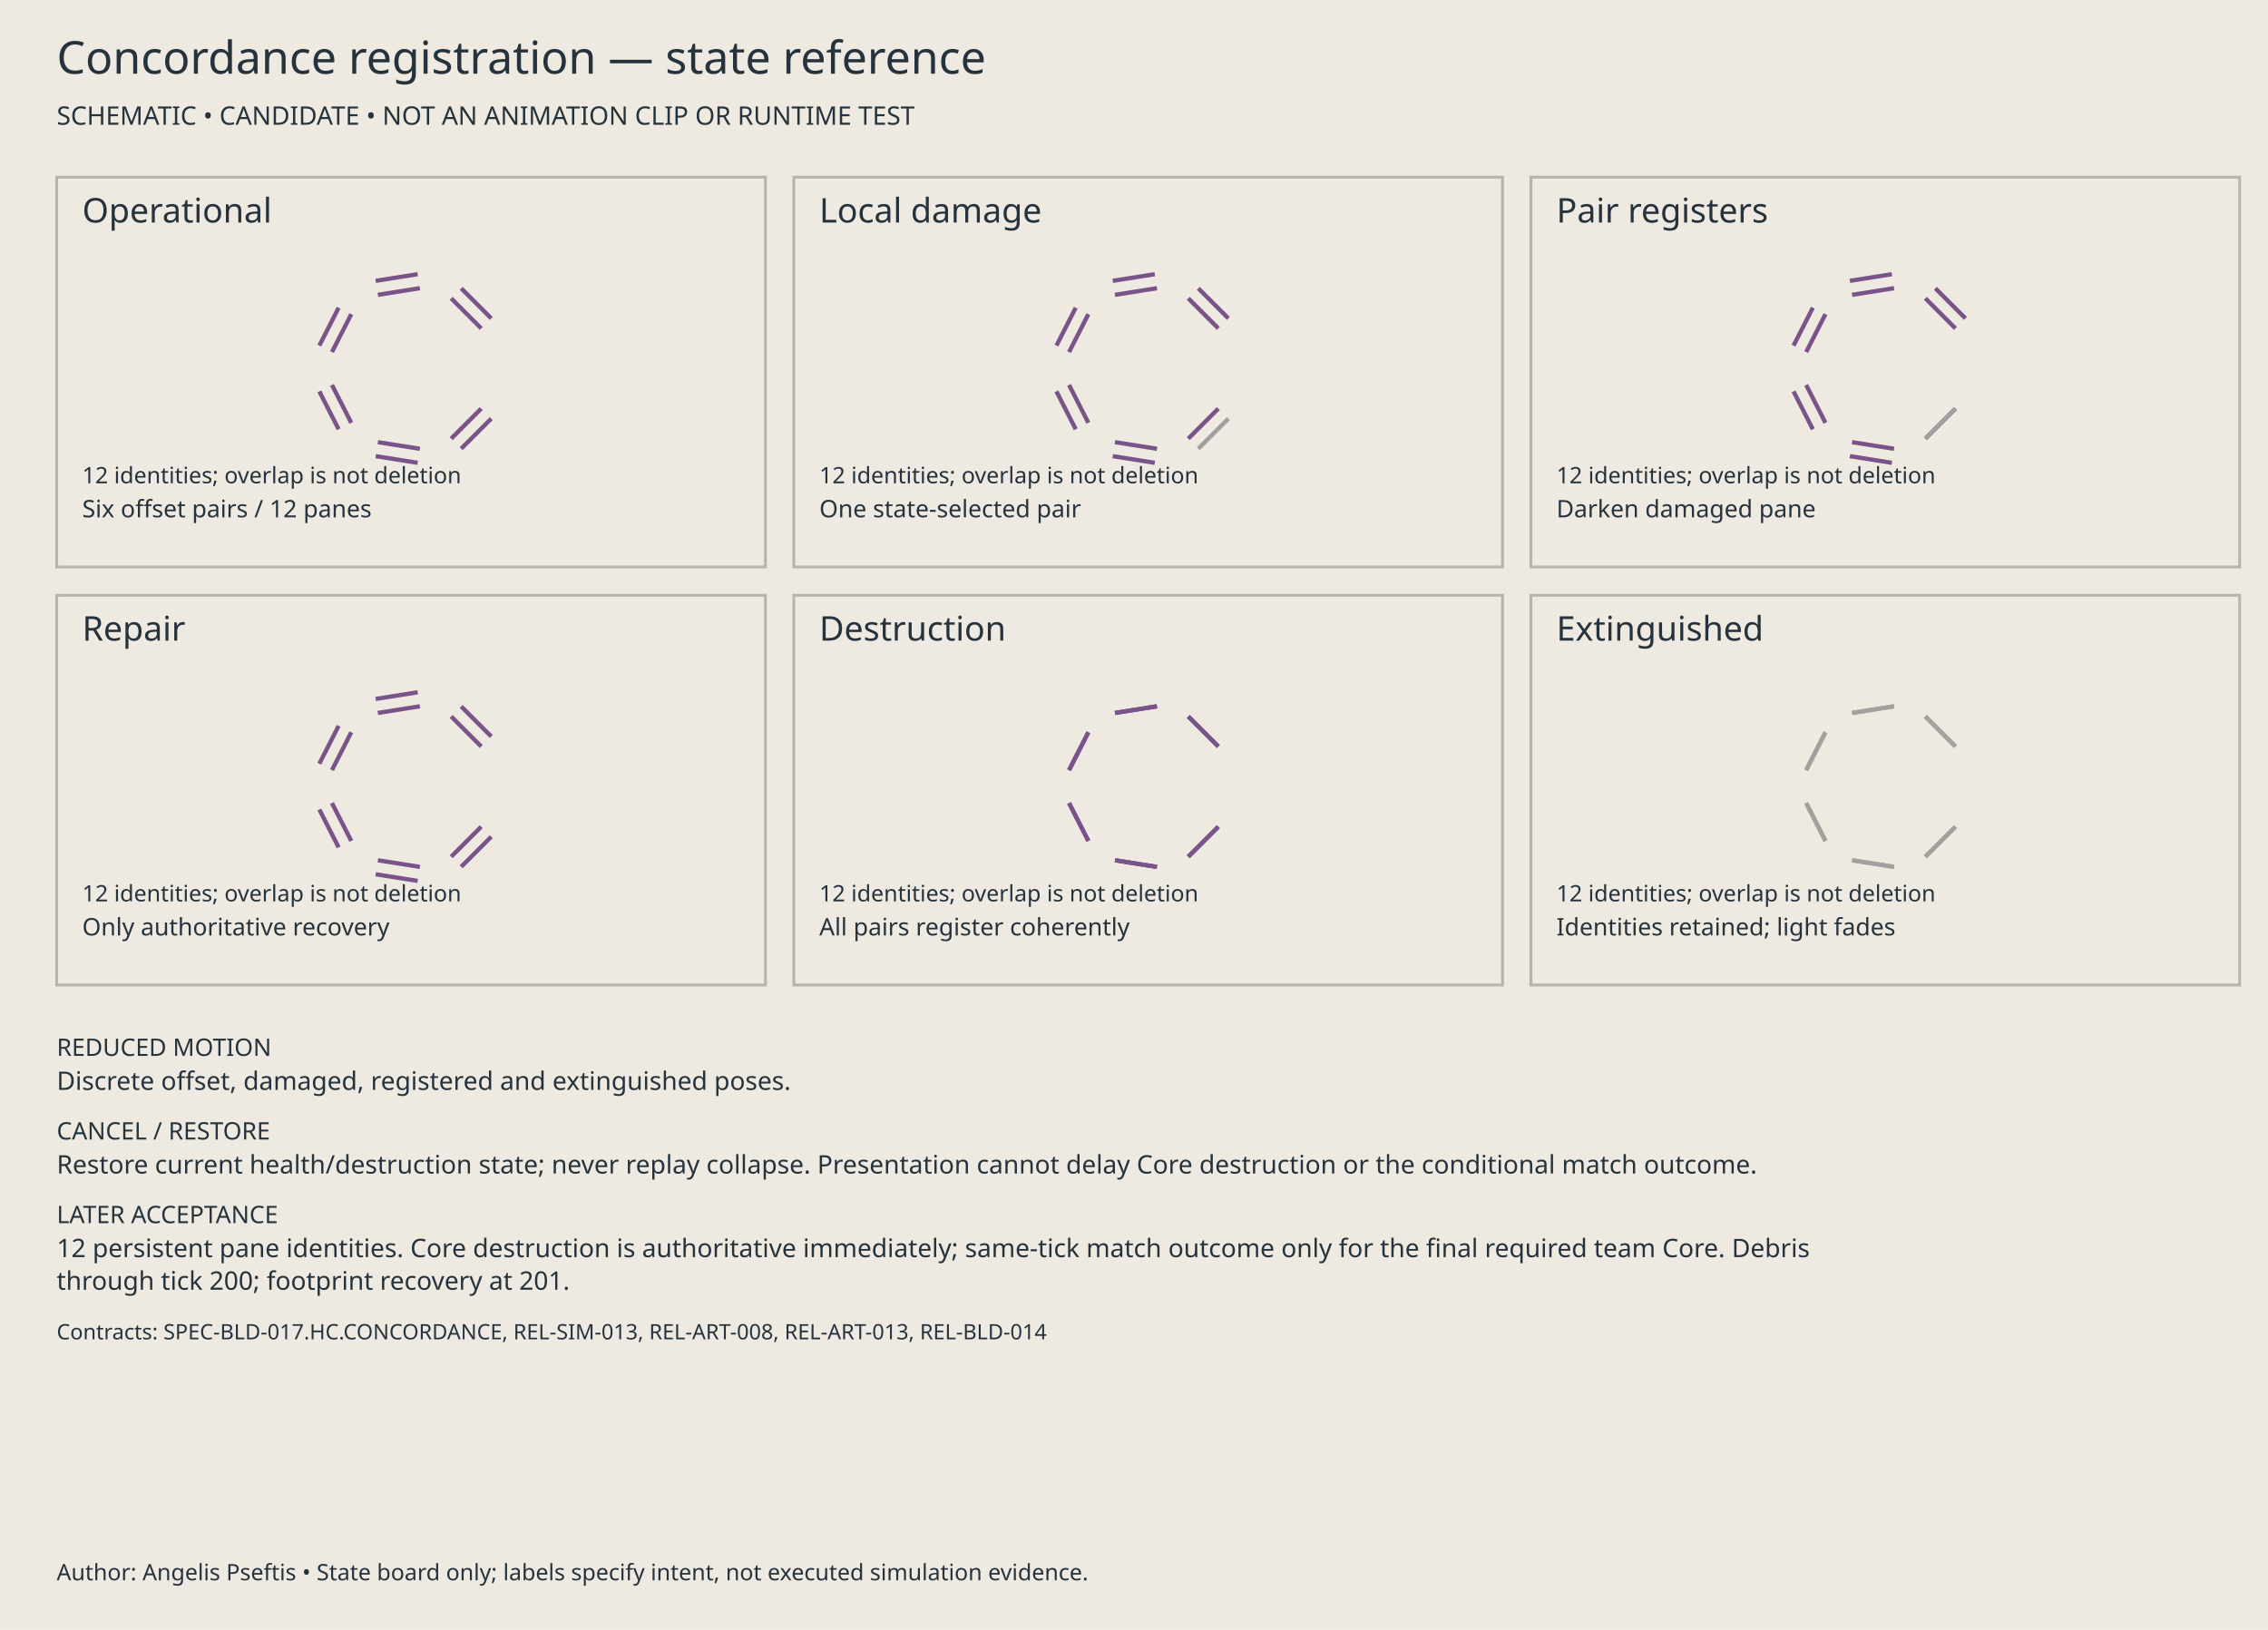
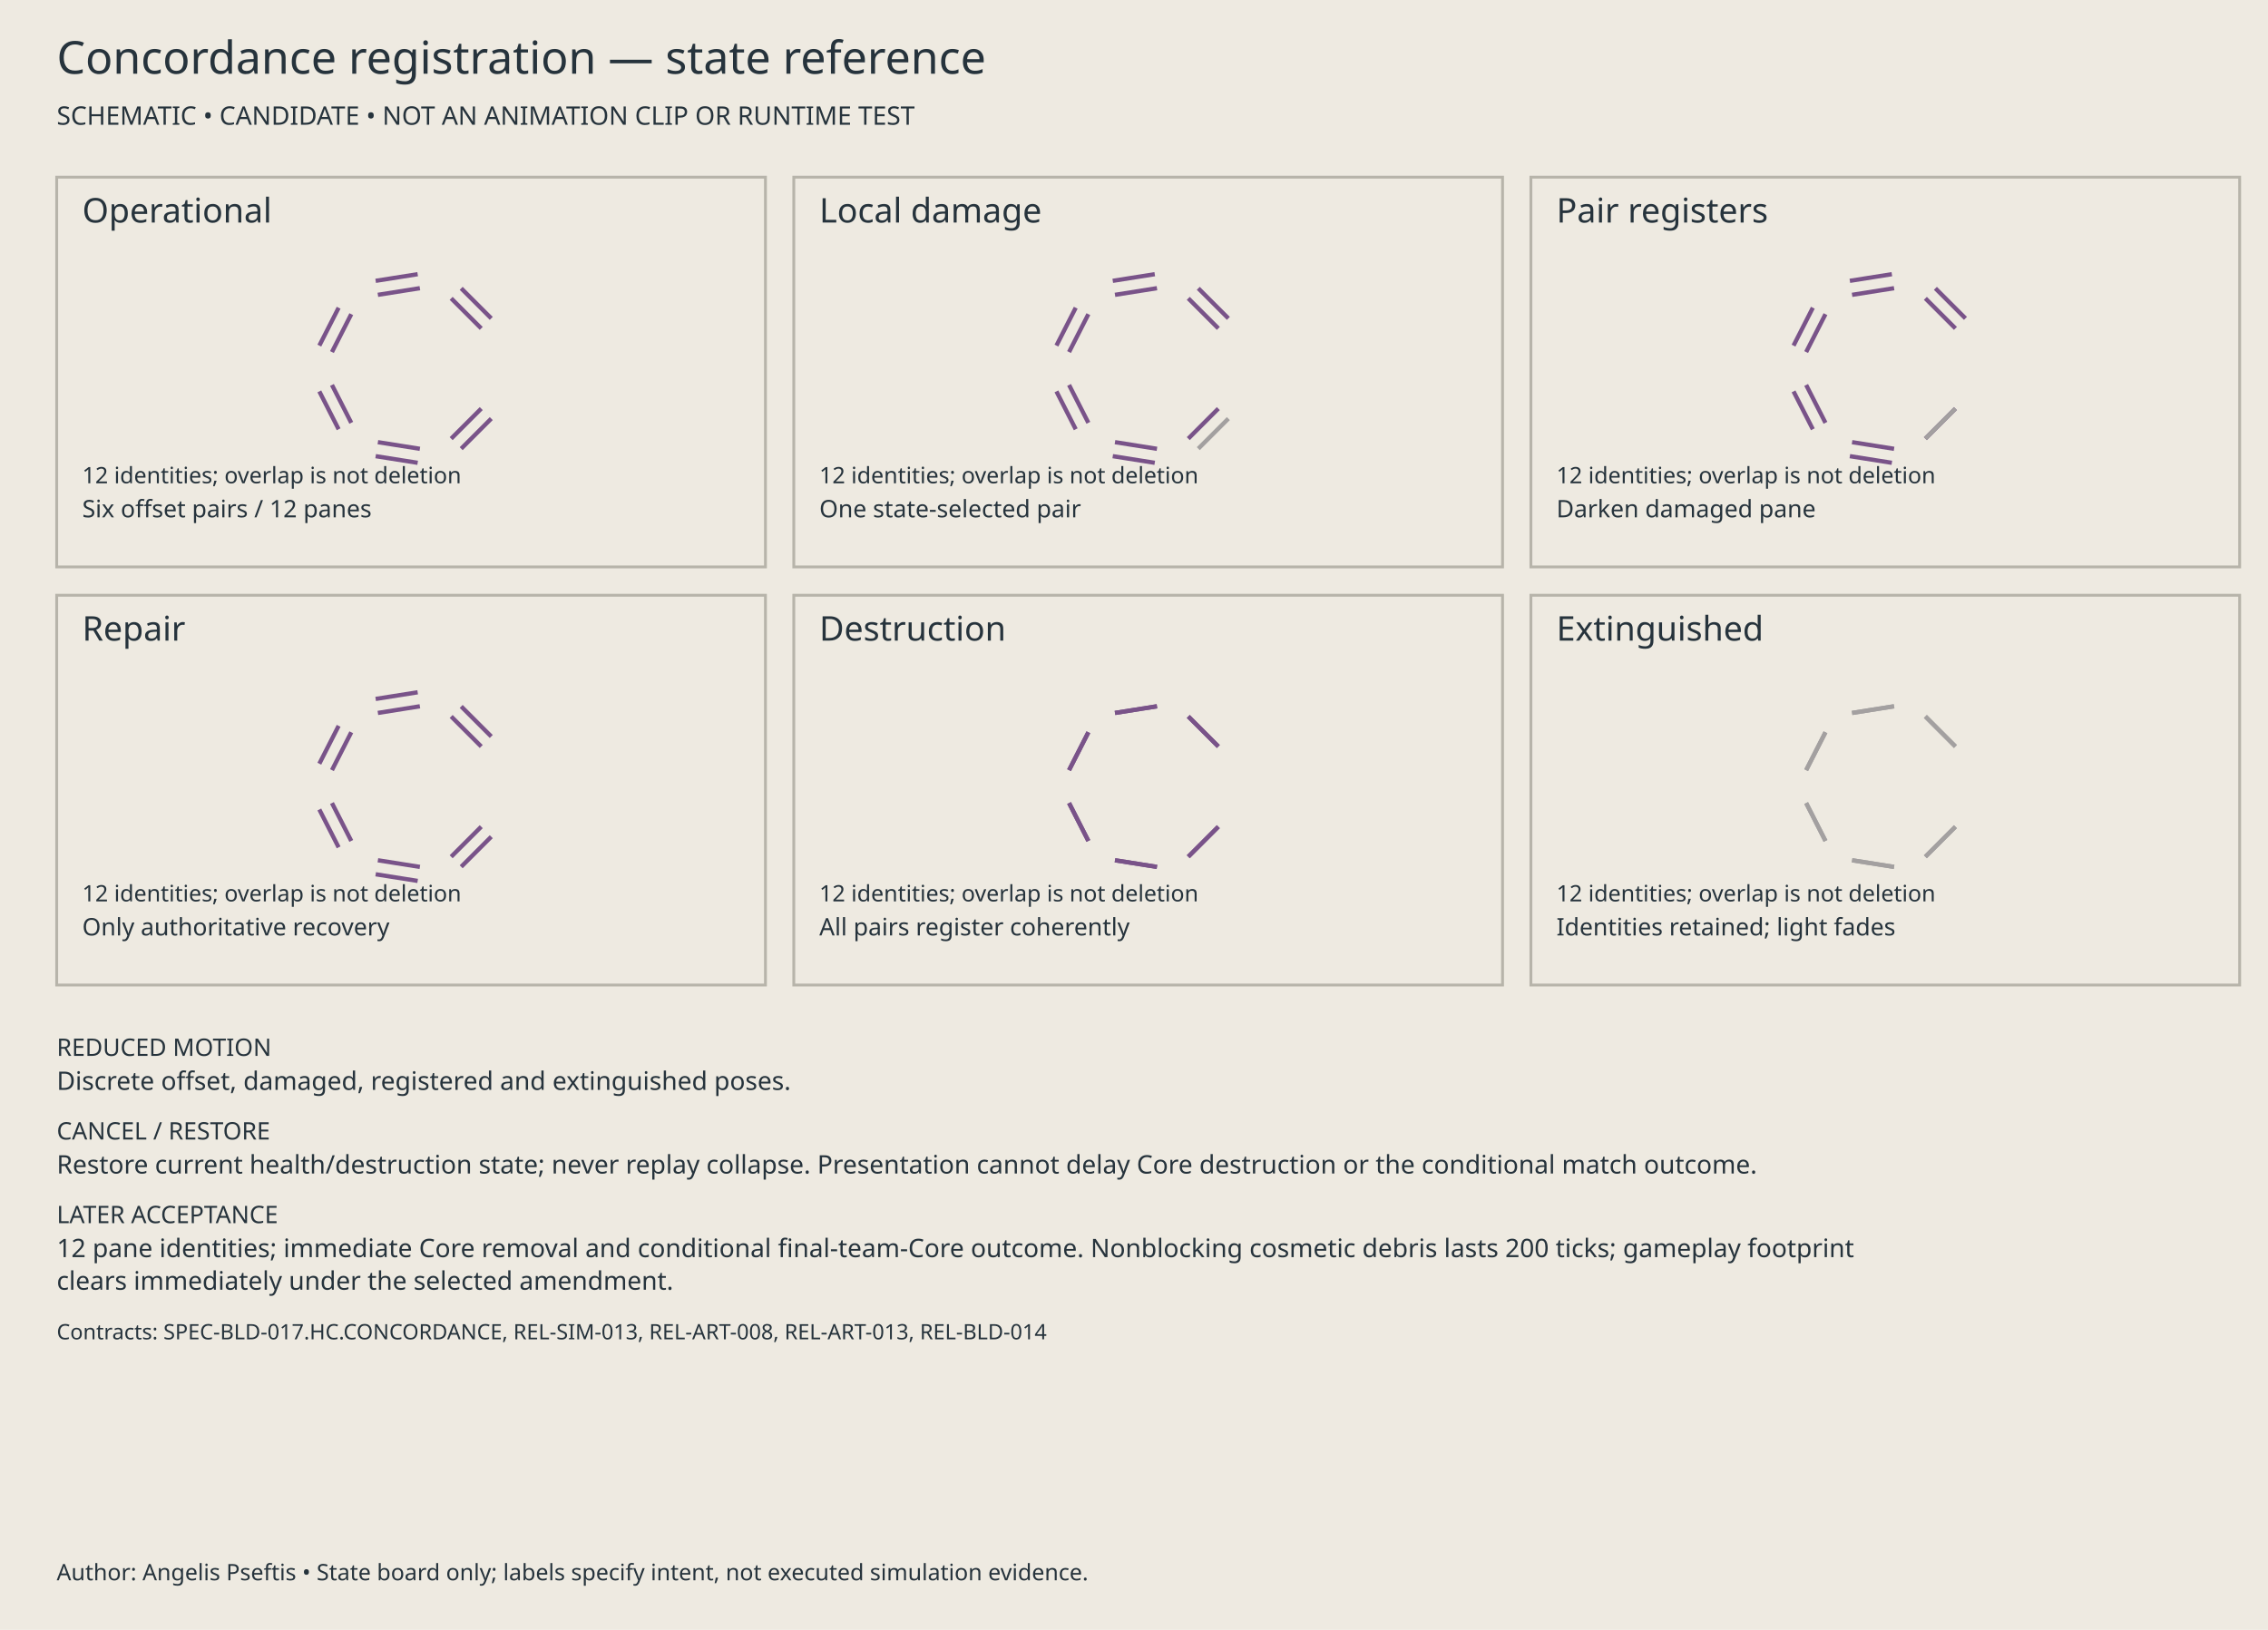
<svg xmlns="http://www.w3.org/2000/svg" width="1600" height="1150" viewBox="0 0 1600 1150">
  <rect width="1600" height="1150" fill="#eeeae1" />
  <text x="40" y="52" font-family="sans-serif" font-size="32" fill="#26333c">Concordance registration — state reference</text>
  <text x="40" y="88" font-family="sans-serif" font-size="18" fill="#26333c">SCHEMATIC • CANDIDATE • NOT AN ANIMATION CLIP OR RUNTIME TEST</text>
  <rect x="40" y="125" width="500" height="275" stroke="#b7b4aa" stroke-width="2" fill="none" />
  <text x="58" y="157" font-family="sans-serif" font-size="24" fill="#26333c">Operational</text>
  <path d="M318.284,309.497 L339.497,288.284" fill="none" stroke="#795389" stroke-width="3" />
  <path d="M325.355,316.569 L346.569,295.355" fill="none" stroke="#795389" stroke-width="3" />
  <path d="M266.581,311.976 L296.211,316.669" fill="none" stroke="#795389" stroke-width="3" />
  <path d="M265.016,321.853 L294.647,326.546" fill="none" stroke="#795389" stroke-width="3" />
  <path d="M234.185,271.604 L247.804,298.335" fill="none" stroke="#795389" stroke-width="3" />
  <path d="M225.275,276.144 L238.894,302.874" fill="none" stroke="#795389" stroke-width="3" />
  <path d="M247.804,221.665 L234.185,248.396" fill="none" stroke="#795389" stroke-width="3" />
  <path d="M238.894,217.126 L225.275,243.856" fill="none" stroke="#795389" stroke-width="3" />
  <path d="M296.211,203.331 L266.581,208.024" fill="none" stroke="#795389" stroke-width="3" />
  <path d="M294.647,193.454 L265.016,198.147" fill="none" stroke="#795389" stroke-width="3" />
  <path d="M339.497,231.716 L318.284,210.503" fill="none" stroke="#795389" stroke-width="3" />
  <path d="M346.569,224.645 L325.355,203.431" fill="none" stroke="#795389" stroke-width="3" />
  <text x="58" y="341" font-family="sans-serif" font-size="16" fill="#26333c">12 identities; overlap is not deletion</text>
  <text x="58" y="365" font-family="sans-serif" font-size="17" fill="#26333c">Six offset pairs / 12 panes</text>
  <rect x="560" y="125" width="500" height="275" stroke="#b7b4aa" stroke-width="2" fill="none" />
  <text x="578" y="157" font-family="sans-serif" font-size="24" fill="#26333c">Local damage</text>
  <path d="M838.284,309.497 L859.497,288.284" fill="none" stroke="#795389" stroke-width="3" />
  <path d="M845.355,316.569 L866.569,295.355" fill="none" stroke="#a3a0a0" stroke-width="3" />
  <path d="M786.581,311.976 L816.211,316.669" fill="none" stroke="#795389" stroke-width="3" />
  <path d="M785.016,321.853 L814.647,326.546" fill="none" stroke="#795389" stroke-width="3" />
  <path d="M754.185,271.604 L767.804,298.335" fill="none" stroke="#795389" stroke-width="3" />
  <path d="M745.275,276.144 L758.894,302.874" fill="none" stroke="#795389" stroke-width="3" />
  <path d="M767.804,221.665 L754.185,248.396" fill="none" stroke="#795389" stroke-width="3" />
  <path d="M758.894,217.126 L745.275,243.856" fill="none" stroke="#795389" stroke-width="3" />
  <path d="M816.211,203.331 L786.581,208.024" fill="none" stroke="#795389" stroke-width="3" />
  <path d="M814.647,193.454 L785.016,198.147" fill="none" stroke="#795389" stroke-width="3" />
  <path d="M859.497,231.716 L838.284,210.503" fill="none" stroke="#795389" stroke-width="3" />
  <path d="M866.569,224.645 L845.355,203.431" fill="none" stroke="#795389" stroke-width="3" />
  <text x="578" y="341" font-family="sans-serif" font-size="16" fill="#26333c">12 identities; overlap is not deletion</text>
  <text x="578" y="365" font-family="sans-serif" font-size="17" fill="#26333c">One state-selected pair</text>
  <rect x="1080" y="125" width="500" height="275" stroke="#b7b4aa" stroke-width="2" fill="none" />
  <text x="1098" y="157" font-family="sans-serif" font-size="24" fill="#26333c">Pair registers</text>
  <path d="M1358.284,309.497 L1379.497,288.284" fill="none" stroke="#795389" stroke-width="3" />
  <path d="M1358.284,309.497 L1379.497,288.284" fill="none" stroke="#a3a0a0" stroke-width="3" />
  <path d="M1306.581,311.976 L1336.211,316.669" fill="none" stroke="#795389" stroke-width="3" />
  <path d="M1305.016,321.853 L1334.647,326.546" fill="none" stroke="#795389" stroke-width="3" />
  <path d="M1274.185,271.604 L1287.804,298.335" fill="none" stroke="#795389" stroke-width="3" />
  <path d="M1265.275,276.144 L1278.894,302.874" fill="none" stroke="#795389" stroke-width="3" />
  <path d="M1287.804,221.665 L1274.185,248.396" fill="none" stroke="#795389" stroke-width="3" />
  <path d="M1278.894,217.126 L1265.275,243.856" fill="none" stroke="#795389" stroke-width="3" />
  <path d="M1336.211,203.331 L1306.581,208.024" fill="none" stroke="#795389" stroke-width="3" />
  <path d="M1334.647,193.454 L1305.016,198.147" fill="none" stroke="#795389" stroke-width="3" />
  <path d="M1379.497,231.716 L1358.284,210.503" fill="none" stroke="#795389" stroke-width="3" />
  <path d="M1386.569,224.645 L1365.355,203.431" fill="none" stroke="#795389" stroke-width="3" />
  <text x="1098" y="341" font-family="sans-serif" font-size="16" fill="#26333c">12 identities; overlap is not deletion</text>
  <text x="1098" y="365" font-family="sans-serif" font-size="17" fill="#26333c">Darken damaged pane</text>
  <rect x="40" y="420" width="500" height="275" stroke="#b7b4aa" stroke-width="2" fill="none" />
  <text x="58" y="452" font-family="sans-serif" font-size="24" fill="#26333c">Repair</text>
  <path d="M318.284,604.497 L339.497,583.284" fill="none" stroke="#795389" stroke-width="3" />
  <path d="M325.355,611.569 L346.569,590.355" fill="none" stroke="#795389" stroke-width="3" />
  <path d="M266.581,606.976 L296.211,611.669" fill="none" stroke="#795389" stroke-width="3" />
  <path d="M265.016,616.853 L294.647,621.546" fill="none" stroke="#795389" stroke-width="3" />
  <path d="M234.185,566.604 L247.804,593.335" fill="none" stroke="#795389" stroke-width="3" />
  <path d="M225.275,571.144 L238.894,597.874" fill="none" stroke="#795389" stroke-width="3" />
  <path d="M247.804,516.665 L234.185,543.396" fill="none" stroke="#795389" stroke-width="3" />
  <path d="M238.894,512.126 L225.275,538.856" fill="none" stroke="#795389" stroke-width="3" />
  <path d="M296.211,498.331 L266.581,503.024" fill="none" stroke="#795389" stroke-width="3" />
  <path d="M294.647,488.454 L265.016,493.147" fill="none" stroke="#795389" stroke-width="3" />
  <path d="M339.497,526.716 L318.284,505.503" fill="none" stroke="#795389" stroke-width="3" />
  <path d="M346.569,519.645 L325.355,498.431" fill="none" stroke="#795389" stroke-width="3" />
  <text x="58" y="636" font-family="sans-serif" font-size="16" fill="#26333c">12 identities; overlap is not deletion</text>
  <text x="58" y="660" font-family="sans-serif" font-size="17" fill="#26333c">Only authoritative recovery</text>
  <rect x="560" y="420" width="500" height="275" stroke="#b7b4aa" stroke-width="2" fill="none" />
  <text x="578" y="452" font-family="sans-serif" font-size="24" fill="#26333c">Destruction</text>
  <path d="M838.284,604.497 L859.497,583.284" fill="none" stroke="#795389" stroke-width="3" />
  <path d="M838.284,604.497 L859.497,583.284" fill="none" stroke="#795389" stroke-width="3" />
  <path d="M786.581,606.976 L816.211,611.669" fill="none" stroke="#795389" stroke-width="3" />
  <path d="M786.581,606.976 L816.211,611.669" fill="none" stroke="#795389" stroke-width="3" />
  <path d="M754.185,566.604 L767.804,593.335" fill="none" stroke="#795389" stroke-width="3" />
  <path d="M754.185,566.604 L767.804,593.335" fill="none" stroke="#795389" stroke-width="3" />
  <path d="M767.804,516.665 L754.185,543.396" fill="none" stroke="#795389" stroke-width="3" />
  <path d="M767.804,516.665 L754.185,543.396" fill="none" stroke="#795389" stroke-width="3" />
  <path d="M816.211,498.331 L786.581,503.024" fill="none" stroke="#795389" stroke-width="3" />
  <path d="M816.211,498.331 L786.581,503.024" fill="none" stroke="#795389" stroke-width="3" />
  <path d="M859.497,526.716 L838.284,505.503" fill="none" stroke="#795389" stroke-width="3" />
  <path d="M859.497,526.716 L838.284,505.503" fill="none" stroke="#795389" stroke-width="3" />
  <text x="578" y="636" font-family="sans-serif" font-size="16" fill="#26333c">12 identities; overlap is not deletion</text>
  <text x="578" y="660" font-family="sans-serif" font-size="17" fill="#26333c">All pairs register coherently</text>
  <rect x="1080" y="420" width="500" height="275" stroke="#b7b4aa" stroke-width="2" fill="none" />
  <text x="1098" y="452" font-family="sans-serif" font-size="24" fill="#26333c">Extinguished</text>
  <path d="M1358.284,604.497 L1379.497,583.284" fill="none" stroke="#a3a0a0" stroke-width="3" />
  <path d="M1358.284,604.497 L1379.497,583.284" fill="none" stroke="#a3a0a0" stroke-width="3" />
  <path d="M1306.581,606.976 L1336.211,611.669" fill="none" stroke="#a3a0a0" stroke-width="3" />
  <path d="M1306.581,606.976 L1336.211,611.669" fill="none" stroke="#a3a0a0" stroke-width="3" />
  <path d="M1274.185,566.604 L1287.804,593.335" fill="none" stroke="#a3a0a0" stroke-width="3" />
  <path d="M1274.185,566.604 L1287.804,593.335" fill="none" stroke="#a3a0a0" stroke-width="3" />
  <path d="M1287.804,516.665 L1274.185,543.396" fill="none" stroke="#a3a0a0" stroke-width="3" />
  <path d="M1287.804,516.665 L1274.185,543.396" fill="none" stroke="#a3a0a0" stroke-width="3" />
  <path d="M1336.211,498.331 L1306.581,503.024" fill="none" stroke="#a3a0a0" stroke-width="3" />
  <path d="M1336.211,498.331 L1306.581,503.024" fill="none" stroke="#a3a0a0" stroke-width="3" />
  <path d="M1379.497,526.716 L1358.284,505.503" fill="none" stroke="#a3a0a0" stroke-width="3" />
  <path d="M1379.497,526.716 L1358.284,505.503" fill="none" stroke="#a3a0a0" stroke-width="3" />
  <text x="1098" y="636" font-family="sans-serif" font-size="16" fill="#26333c">12 identities; overlap is not deletion</text>
  <text x="1098" y="660" font-family="sans-serif" font-size="17" fill="#26333c">Identities retained; light fades</text>
  <text x="40" y="745" font-family="sans-serif" font-size="17" fill="#26333c">REDUCED MOTION</text>
  <text x="40" y="769" font-family="sans-serif" font-size="18" fill="#26333c">Discrete offset, damaged, registered and extinguished poses.</text>
  <text x="40" y="804" font-family="sans-serif" font-size="17" fill="#26333c">CANCEL / RESTORE</text>
  <text x="40" y="828" font-family="sans-serif" font-size="18" fill="#26333c">Restore current health/destruction state; never replay collapse. Presentation cannot delay Core destruction or the conditional match outcome.</text>
  <text x="40" y="863" font-family="sans-serif" font-size="17" fill="#26333c">LATER ACCEPTANCE</text>
-   <text x="40" y="887" font-family="sans-serif" font-size="18" fill="#26333c">12 persistent pane identities. Core destruction is authoritative immediately; same-tick match outcome only for the final required team Core. Debris</text>
-   <text x="40" y="910" font-family="sans-serif" font-size="18" fill="#26333c">through tick 200; footprint recovery at 201.</text>
+   <text x="40" y="887" font-family="sans-serif" font-size="18" fill="#26333c">12 pane identities; immediate Core removal and conditional final-team-Core outcome. Nonblocking cosmetic debris lasts 200 ticks; gameplay footprint</text>
+   <text x="40" y="910" font-family="sans-serif" font-size="18" fill="#26333c">clears immediately under the selected amendment.</text>
  <text x="40" y="945" font-family="sans-serif" font-size="15" fill="#26333c">Contracts: SPEC-BLD-017.HC.CONCORDANCE, REL-SIM-013, REL-ART-008, REL-ART-013, REL-BLD-014</text>
  <text x="40" y="1115" font-family="sans-serif" font-size="16" fill="#26333c">Author: Angelis Pseftis • State board only; labels specify intent, not executed simulation evidence.</text>
</svg>
